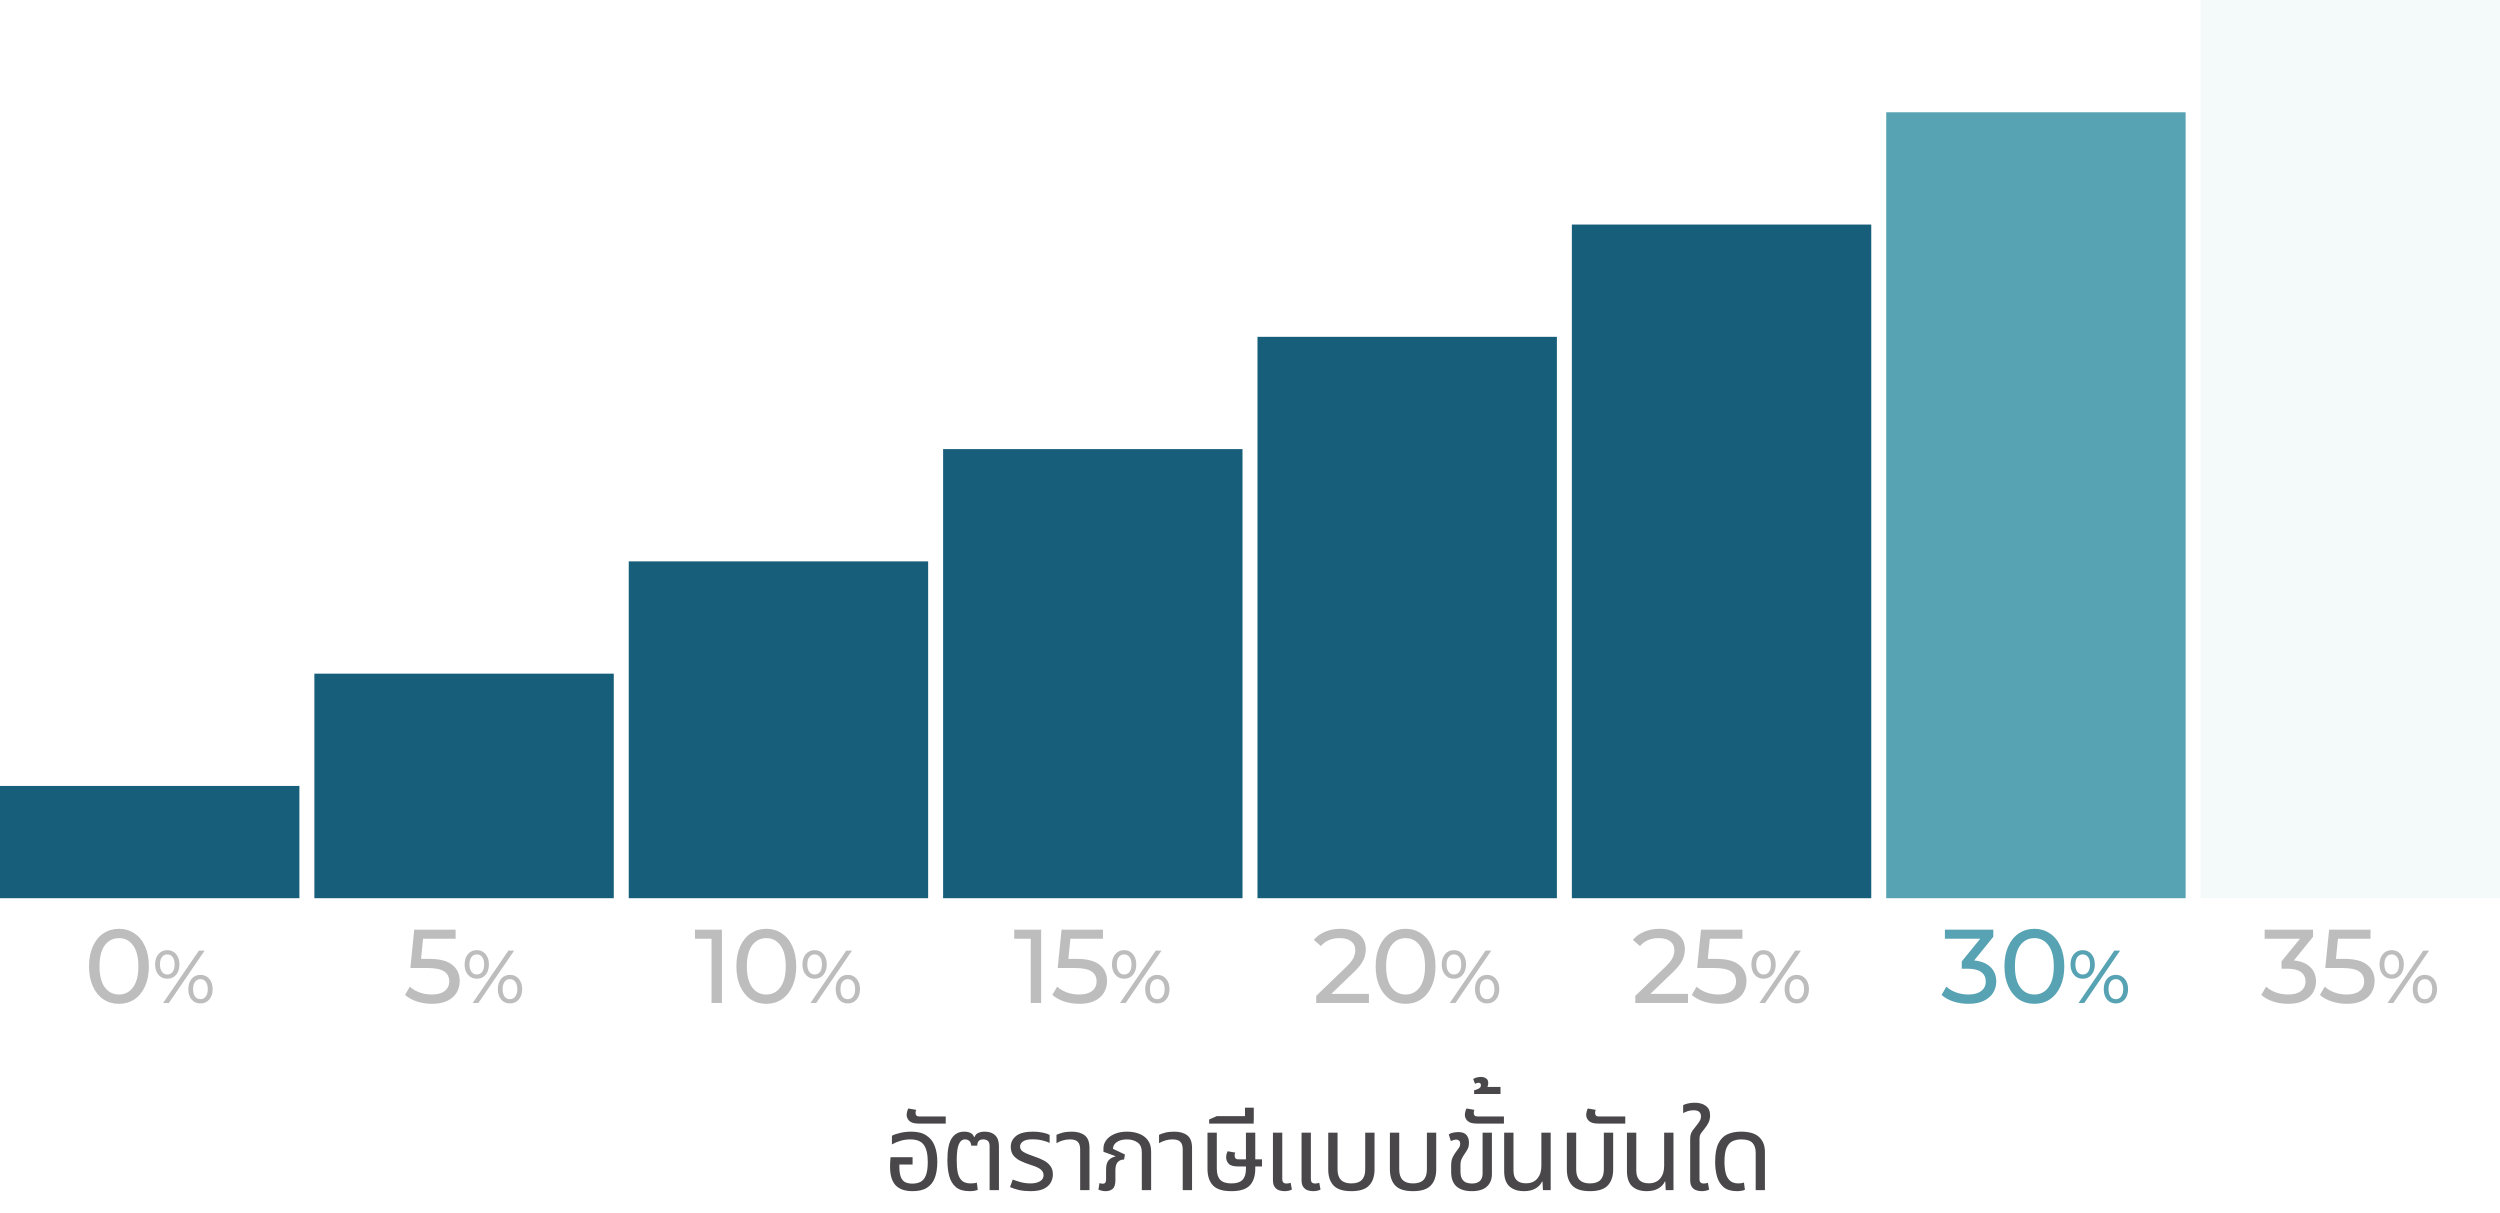
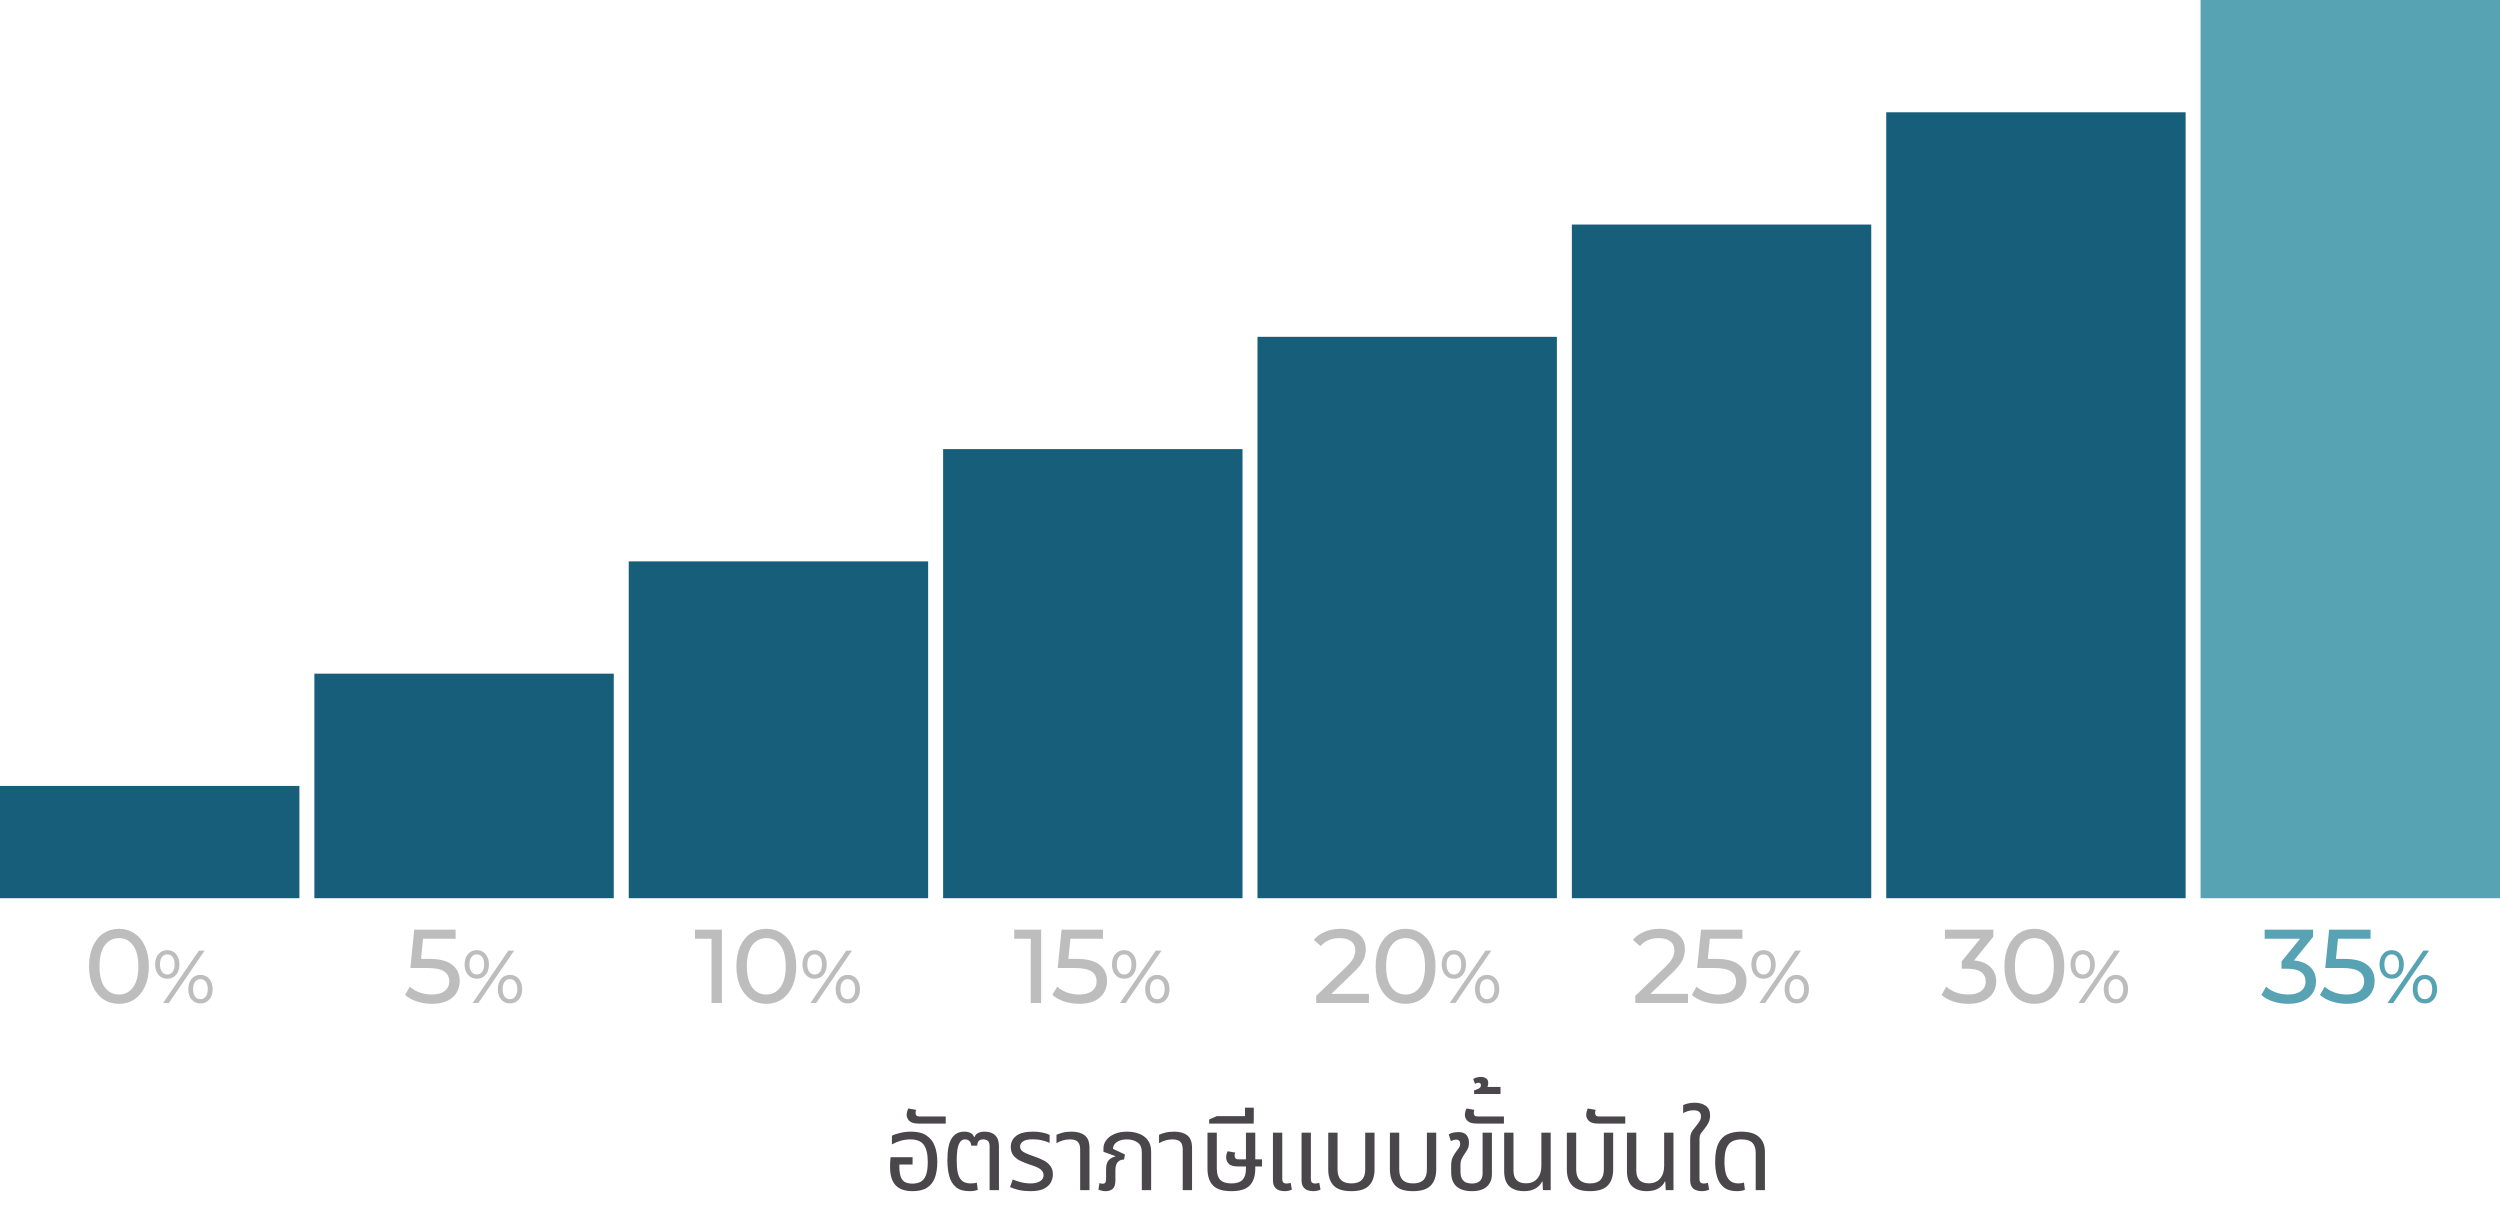
<svg xmlns="http://www.w3.org/2000/svg" width="334" height="162" viewBox="0 0 334 162" fill="none">
  <rect y="105" width="40" height="15" fill="#175E7A" />
  <rect x="42" y="90" width="40" height="30" fill="#175E7A" />
  <rect x="84" y="75" width="40" height="45" fill="#175E7A" />
  <rect x="126" y="60" width="40" height="60" fill="#175E7A" />
  <rect x="168" y="45" width="40" height="75" fill="#175E7A" />
  <rect x="210" y="30" width="40" height="90" fill="#175E7A" />
-   <rect x="252" y="15" width="40" height="105" fill="#57A3B3" />
-   <rect x="294" width="40" height="120" fill="#F4F9FA" />
+   <rect x="252" y="15" width="40" height="105" fill="#175E7A" />
+   <rect x="294" width="40" height="120" fill="#57A3B3" />
  <path d="M15.898 134.112C15.123 134.112 14.433 133.916 13.826 133.524C13.229 133.123 12.758 132.544 12.412 131.788C12.067 131.032 11.894 130.136 11.894 129.1C11.894 128.064 12.067 127.168 12.412 126.412C12.758 125.656 13.229 125.082 13.826 124.69C14.433 124.289 15.123 124.088 15.898 124.088C16.663 124.088 17.345 124.289 17.942 124.69C18.549 125.082 19.025 125.656 19.37 126.412C19.715 127.168 19.888 128.064 19.888 129.1C19.888 130.136 19.715 131.032 19.37 131.788C19.025 132.544 18.549 133.123 17.942 133.524C17.345 133.916 16.663 134.112 15.898 134.112ZM15.898 132.866C16.682 132.866 17.308 132.544 17.774 131.9C18.25 131.256 18.488 130.323 18.488 129.1C18.488 127.877 18.25 126.944 17.774 126.3C17.308 125.656 16.682 125.334 15.898 125.334C15.105 125.334 14.47 125.656 13.994 126.3C13.527 126.944 13.294 127.877 13.294 129.1C13.294 130.323 13.527 131.256 13.994 131.9C14.47 132.544 15.105 132.866 15.898 132.866ZM22.35 130.76C21.863 130.76 21.47 130.583 21.17 130.23C20.87 129.877 20.72 129.417 20.72 128.85C20.72 128.283 20.87 127.823 21.17 127.47C21.47 127.117 21.863 126.94 22.35 126.94C22.837 126.94 23.227 127.117 23.52 127.47C23.82 127.817 23.97 128.277 23.97 128.85C23.97 129.423 23.82 129.887 23.52 130.24C23.227 130.587 22.837 130.76 22.35 130.76ZM26.57 127H27.34L22.56 134H21.79L26.57 127ZM22.35 130.19C22.657 130.19 22.897 130.073 23.07 129.84C23.243 129.6 23.33 129.27 23.33 128.85C23.33 128.43 23.243 128.103 23.07 127.87C22.897 127.63 22.657 127.51 22.35 127.51C22.05 127.51 21.81 127.63 21.63 127.87C21.457 128.11 21.37 128.437 21.37 128.85C21.37 129.263 21.457 129.59 21.63 129.83C21.81 130.07 22.05 130.19 22.35 130.19ZM26.78 134.06C26.293 134.06 25.9 133.887 25.6 133.54C25.307 133.187 25.16 132.723 25.16 132.15C25.16 131.577 25.307 131.117 25.6 130.77C25.9 130.417 26.293 130.24 26.78 130.24C27.267 130.24 27.66 130.417 27.96 130.77C28.26 131.123 28.41 131.583 28.41 132.15C28.41 132.717 28.26 133.177 27.96 133.53C27.66 133.883 27.267 134.06 26.78 134.06ZM26.78 133.49C27.08 133.49 27.317 133.37 27.49 133.13C27.67 132.89 27.76 132.563 27.76 132.15C27.76 131.737 27.67 131.41 27.49 131.17C27.317 130.93 27.08 130.81 26.78 130.81C26.473 130.81 26.233 130.93 26.06 131.17C25.887 131.403 25.8 131.73 25.8 132.15C25.8 132.57 25.887 132.9 26.06 133.14C26.233 133.373 26.473 133.49 26.78 133.49Z" fill="#BDBDBD" />
  <path d="M57.344 128.106C58.744 128.106 59.77 128.372 60.424 128.904C61.086 129.427 61.418 130.145 61.418 131.06C61.418 131.639 61.278 132.161 60.998 132.628C60.727 133.085 60.312 133.449 59.752 133.72C59.201 133.981 58.52 134.112 57.708 134.112C57.017 134.112 56.35 134.009 55.706 133.804C55.062 133.589 54.53 133.295 54.11 132.922L54.754 131.816C55.09 132.133 55.519 132.39 56.042 132.586C56.564 132.773 57.115 132.866 57.694 132.866C58.431 132.866 59 132.712 59.402 132.404C59.812 132.087 60.018 131.657 60.018 131.116C60.018 130.528 59.794 130.085 59.346 129.786C58.898 129.478 58.132 129.324 57.05 129.324H54.824L55.342 124.2H60.872V125.418H56.518L56.252 128.106H57.344ZM63.701 130.76C63.214 130.76 62.821 130.583 62.521 130.23C62.221 129.877 62.071 129.417 62.071 128.85C62.071 128.283 62.221 127.823 62.521 127.47C62.821 127.117 63.214 126.94 63.701 126.94C64.187 126.94 64.577 127.117 64.871 127.47C65.171 127.817 65.321 128.277 65.321 128.85C65.321 129.423 65.171 129.887 64.871 130.24C64.577 130.587 64.187 130.76 63.701 130.76ZM67.921 127H68.691L63.911 134H63.141L67.921 127ZM63.701 130.19C64.007 130.19 64.247 130.073 64.421 129.84C64.594 129.6 64.681 129.27 64.681 128.85C64.681 128.43 64.594 128.103 64.421 127.87C64.247 127.63 64.007 127.51 63.701 127.51C63.401 127.51 63.161 127.63 62.981 127.87C62.807 128.11 62.721 128.437 62.721 128.85C62.721 129.263 62.807 129.59 62.981 129.83C63.161 130.07 63.401 130.19 63.701 130.19ZM68.131 134.06C67.644 134.06 67.251 133.887 66.951 133.54C66.657 133.187 66.511 132.723 66.511 132.15C66.511 131.577 66.657 131.117 66.951 130.77C67.251 130.417 67.644 130.24 68.131 130.24C68.617 130.24 69.011 130.417 69.311 130.77C69.611 131.123 69.761 131.583 69.761 132.15C69.761 132.717 69.611 133.177 69.311 133.53C69.011 133.883 68.617 134.06 68.131 134.06ZM68.131 133.49C68.431 133.49 68.667 133.37 68.841 133.13C69.021 132.89 69.111 132.563 69.111 132.15C69.111 131.737 69.021 131.41 68.841 131.17C68.667 130.93 68.431 130.81 68.131 130.81C67.824 130.81 67.584 130.93 67.411 131.17C67.237 131.403 67.151 131.73 67.151 132.15C67.151 132.57 67.237 132.9 67.411 133.14C67.584 133.373 67.824 133.49 68.131 133.49Z" fill="#BDBDBD" />
  <path d="M96.446 124.2V134H95.06V125.418H92.848V124.2H96.446ZM102.384 134.112C101.609 134.112 100.919 133.916 100.312 133.524C99.715 133.123 99.243 132.544 98.898 131.788C98.553 131.032 98.38 130.136 98.38 129.1C98.38 128.064 98.553 127.168 98.898 126.412C99.243 125.656 99.715 125.082 100.312 124.69C100.919 124.289 101.609 124.088 102.384 124.088C103.149 124.088 103.831 124.289 104.428 124.69C105.035 125.082 105.511 125.656 105.856 126.412C106.201 127.168 106.374 128.064 106.374 129.1C106.374 130.136 106.201 131.032 105.856 131.788C105.511 132.544 105.035 133.123 104.428 133.524C103.831 133.916 103.149 134.112 102.384 134.112ZM102.384 132.866C103.168 132.866 103.793 132.544 104.26 131.9C104.736 131.256 104.974 130.323 104.974 129.1C104.974 127.877 104.736 126.944 104.26 126.3C103.793 125.656 103.168 125.334 102.384 125.334C101.591 125.334 100.956 125.656 100.48 126.3C100.013 126.944 99.78 127.877 99.78 129.1C99.78 130.323 100.013 131.256 100.48 131.9C100.956 132.544 101.591 132.866 102.384 132.866ZM108.836 130.76C108.349 130.76 107.956 130.583 107.656 130.23C107.356 129.877 107.206 129.417 107.206 128.85C107.206 128.283 107.356 127.823 107.656 127.47C107.956 127.117 108.349 126.94 108.836 126.94C109.323 126.94 109.713 127.117 110.006 127.47C110.306 127.817 110.456 128.277 110.456 128.85C110.456 129.423 110.306 129.887 110.006 130.24C109.713 130.587 109.323 130.76 108.836 130.76ZM113.056 127H113.826L109.046 134H108.276L113.056 127ZM108.836 130.19C109.143 130.19 109.383 130.073 109.556 129.84C109.729 129.6 109.816 129.27 109.816 128.85C109.816 128.43 109.729 128.103 109.556 127.87C109.383 127.63 109.143 127.51 108.836 127.51C108.536 127.51 108.296 127.63 108.116 127.87C107.943 128.11 107.856 128.437 107.856 128.85C107.856 129.263 107.943 129.59 108.116 129.83C108.296 130.07 108.536 130.19 108.836 130.19ZM113.266 134.06C112.779 134.06 112.386 133.887 112.086 133.54C111.793 133.187 111.646 132.723 111.646 132.15C111.646 131.577 111.793 131.117 112.086 130.77C112.386 130.417 112.779 130.24 113.266 130.24C113.753 130.24 114.146 130.417 114.446 130.77C114.746 131.123 114.896 131.583 114.896 132.15C114.896 132.717 114.746 133.177 114.446 133.53C114.146 133.883 113.753 134.06 113.266 134.06ZM113.266 133.49C113.566 133.49 113.803 133.37 113.976 133.13C114.156 132.89 114.246 132.563 114.246 132.15C114.246 131.737 114.156 131.41 113.976 131.17C113.803 130.93 113.566 130.81 113.266 130.81C112.959 130.81 112.719 130.93 112.546 131.17C112.373 131.403 112.286 131.73 112.286 132.15C112.286 132.57 112.373 132.9 112.546 133.14C112.719 133.373 112.959 133.49 113.266 133.49Z" fill="#BDBDBD" />
  <path d="M139.096 124.2V134H137.71V125.418H135.498V124.2H139.096ZM143.829 128.106C145.229 128.106 146.256 128.372 146.909 128.904C147.572 129.427 147.903 130.145 147.903 131.06C147.903 131.639 147.763 132.161 147.483 132.628C147.213 133.085 146.797 133.449 146.237 133.72C145.687 133.981 145.005 134.112 144.193 134.112C143.503 134.112 142.835 134.009 142.191 133.804C141.547 133.589 141.015 133.295 140.595 132.922L141.239 131.816C141.575 132.133 142.005 132.39 142.527 132.586C143.05 132.773 143.601 132.866 144.179 132.866C144.917 132.866 145.486 132.712 145.887 132.404C146.298 132.087 146.503 131.657 146.503 131.116C146.503 130.528 146.279 130.085 145.831 129.786C145.383 129.478 144.618 129.324 143.535 129.324H141.309L141.827 124.2H147.357V125.418H143.003L142.737 128.106H143.829ZM150.186 130.76C149.7 130.76 149.306 130.583 149.006 130.23C148.706 129.877 148.556 129.417 148.556 128.85C148.556 128.283 148.706 127.823 149.006 127.47C149.306 127.117 149.7 126.94 150.186 126.94C150.673 126.94 151.063 127.117 151.356 127.47C151.656 127.817 151.806 128.277 151.806 128.85C151.806 129.423 151.656 129.887 151.356 130.24C151.063 130.587 150.673 130.76 150.186 130.76ZM154.406 127H155.176L150.396 134H149.626L154.406 127ZM150.186 130.19C150.493 130.19 150.733 130.073 150.906 129.84C151.08 129.6 151.166 129.27 151.166 128.85C151.166 128.43 151.08 128.103 150.906 127.87C150.733 127.63 150.493 127.51 150.186 127.51C149.886 127.51 149.646 127.63 149.466 127.87C149.293 128.11 149.206 128.437 149.206 128.85C149.206 129.263 149.293 129.59 149.466 129.83C149.646 130.07 149.886 130.19 150.186 130.19ZM154.616 134.06C154.13 134.06 153.736 133.887 153.436 133.54C153.143 133.187 152.996 132.723 152.996 132.15C152.996 131.577 153.143 131.117 153.436 130.77C153.736 130.417 154.13 130.24 154.616 130.24C155.103 130.24 155.496 130.417 155.796 130.77C156.096 131.123 156.246 131.583 156.246 132.15C156.246 132.717 156.096 133.177 155.796 133.53C155.496 133.883 155.103 134.06 154.616 134.06ZM154.616 133.49C154.916 133.49 155.153 133.37 155.326 133.13C155.506 132.89 155.596 132.563 155.596 132.15C155.596 131.737 155.506 131.41 155.326 131.17C155.153 130.93 154.916 130.81 154.616 130.81C154.31 130.81 154.07 130.93 153.896 131.17C153.723 131.403 153.636 131.73 153.636 132.15C153.636 132.57 153.723 132.9 153.896 133.14C154.07 133.373 154.31 133.49 154.616 133.49Z" fill="#BDBDBD" />
  <path d="M182.888 132.782V134H175.846V133.048L179.836 129.198C180.321 128.731 180.648 128.33 180.816 127.994C180.984 127.649 181.068 127.303 181.068 126.958C181.068 126.445 180.886 126.048 180.522 125.768C180.167 125.479 179.654 125.334 178.982 125.334C177.899 125.334 177.064 125.689 176.476 126.398L175.524 125.572C175.907 125.105 176.406 124.741 177.022 124.48C177.647 124.219 178.343 124.088 179.108 124.088C180.135 124.088 180.951 124.335 181.558 124.83C182.165 125.315 182.468 125.978 182.468 126.818C182.468 127.341 182.356 127.835 182.132 128.302C181.908 128.769 181.483 129.301 180.858 129.898L177.862 132.782H182.888ZM187.792 134.112C187.018 134.112 186.327 133.916 185.72 133.524C185.123 133.123 184.652 132.544 184.306 131.788C183.961 131.032 183.788 130.136 183.788 129.1C183.788 128.064 183.961 127.168 184.306 126.412C184.652 125.656 185.123 125.082 185.72 124.69C186.327 124.289 187.018 124.088 187.792 124.088C188.558 124.088 189.239 124.289 189.836 124.69C190.443 125.082 190.919 125.656 191.264 126.412C191.61 127.168 191.782 128.064 191.782 129.1C191.782 130.136 191.61 131.032 191.264 131.788C190.919 132.544 190.443 133.123 189.836 133.524C189.239 133.916 188.558 134.112 187.792 134.112ZM187.792 132.866C188.576 132.866 189.202 132.544 189.668 131.9C190.144 131.256 190.382 130.323 190.382 129.1C190.382 127.877 190.144 126.944 189.668 126.3C189.202 125.656 188.576 125.334 187.792 125.334C186.999 125.334 186.364 125.656 185.888 126.3C185.422 126.944 185.188 127.877 185.188 129.1C185.188 130.323 185.422 131.256 185.888 131.9C186.364 132.544 186.999 132.866 187.792 132.866ZM194.244 130.76C193.757 130.76 193.364 130.583 193.064 130.23C192.764 129.877 192.614 129.417 192.614 128.85C192.614 128.283 192.764 127.823 193.064 127.47C193.364 127.117 193.757 126.94 194.244 126.94C194.731 126.94 195.121 127.117 195.414 127.47C195.714 127.817 195.864 128.277 195.864 128.85C195.864 129.423 195.714 129.887 195.414 130.24C195.121 130.587 194.731 130.76 194.244 130.76ZM198.464 127H199.234L194.454 134H193.684L198.464 127ZM194.244 130.19C194.551 130.19 194.791 130.073 194.964 129.84C195.137 129.6 195.224 129.27 195.224 128.85C195.224 128.43 195.137 128.103 194.964 127.87C194.791 127.63 194.551 127.51 194.244 127.51C193.944 127.51 193.704 127.63 193.524 127.87C193.351 128.11 193.264 128.437 193.264 128.85C193.264 129.263 193.351 129.59 193.524 129.83C193.704 130.07 193.944 130.19 194.244 130.19ZM198.674 134.06C198.187 134.06 197.794 133.887 197.494 133.54C197.201 133.187 197.054 132.723 197.054 132.15C197.054 131.577 197.201 131.117 197.494 130.77C197.794 130.417 198.187 130.24 198.674 130.24C199.161 130.24 199.554 130.417 199.854 130.77C200.154 131.123 200.304 131.583 200.304 132.15C200.304 132.717 200.154 133.177 199.854 133.53C199.554 133.883 199.161 134.06 198.674 134.06ZM198.674 133.49C198.974 133.49 199.211 133.37 199.384 133.13C199.564 132.89 199.654 132.563 199.654 132.15C199.654 131.737 199.564 131.41 199.384 131.17C199.211 130.93 198.974 130.81 198.674 130.81C198.367 130.81 198.127 130.93 197.954 131.17C197.781 131.403 197.694 131.73 197.694 132.15C197.694 132.57 197.781 132.9 197.954 133.14C198.127 133.373 198.367 133.49 198.674 133.49Z" fill="#BDBDBD" />
  <path d="M225.517 132.782V134H218.475V133.048L222.465 129.198C222.95 128.731 223.277 128.33 223.445 127.994C223.613 127.649 223.697 127.303 223.697 126.958C223.697 126.445 223.515 126.048 223.151 125.768C222.796 125.479 222.283 125.334 221.611 125.334C220.528 125.334 219.693 125.689 219.105 126.398L218.153 125.572C218.536 125.105 219.035 124.741 219.651 124.48C220.276 124.219 220.972 124.088 221.737 124.088C222.764 124.088 223.58 124.335 224.187 124.83C224.794 125.315 225.097 125.978 225.097 126.818C225.097 127.341 224.985 127.835 224.761 128.302C224.537 128.769 224.112 129.301 223.487 129.898L220.491 132.782H225.517ZM229.258 128.106C230.658 128.106 231.685 128.372 232.338 128.904C233.001 129.427 233.332 130.145 233.332 131.06C233.332 131.639 233.192 132.161 232.912 132.628C232.641 133.085 232.226 133.449 231.666 133.72C231.115 133.981 230.434 134.112 229.622 134.112C228.931 134.112 228.264 134.009 227.62 133.804C226.976 133.589 226.444 133.295 226.024 132.922L226.668 131.816C227.004 132.133 227.433 132.39 227.956 132.586C228.479 132.773 229.029 132.866 229.608 132.866C230.345 132.866 230.915 132.712 231.316 132.404C231.727 132.087 231.932 131.657 231.932 131.116C231.932 130.528 231.708 130.085 231.26 129.786C230.812 129.478 230.047 129.324 228.964 129.324H226.738L227.256 124.2H232.786V125.418H228.432L228.166 128.106H229.258ZM235.615 130.76C235.129 130.76 234.735 130.583 234.435 130.23C234.135 129.877 233.985 129.417 233.985 128.85C233.985 128.283 234.135 127.823 234.435 127.47C234.735 127.117 235.129 126.94 235.615 126.94C236.102 126.94 236.492 127.117 236.785 127.47C237.085 127.817 237.235 128.277 237.235 128.85C237.235 129.423 237.085 129.887 236.785 130.24C236.492 130.587 236.102 130.76 235.615 130.76ZM239.835 127H240.605L235.825 134H235.055L239.835 127ZM235.615 130.19C235.922 130.19 236.162 130.073 236.335 129.84C236.509 129.6 236.595 129.27 236.595 128.85C236.595 128.43 236.509 128.103 236.335 127.87C236.162 127.63 235.922 127.51 235.615 127.51C235.315 127.51 235.075 127.63 234.895 127.87C234.722 128.11 234.635 128.437 234.635 128.85C234.635 129.263 234.722 129.59 234.895 129.83C235.075 130.07 235.315 130.19 235.615 130.19ZM240.045 134.06C239.559 134.06 239.165 133.887 238.865 133.54C238.572 133.187 238.425 132.723 238.425 132.15C238.425 131.577 238.572 131.117 238.865 130.77C239.165 130.417 239.559 130.24 240.045 130.24C240.532 130.24 240.925 130.417 241.225 130.77C241.525 131.123 241.675 131.583 241.675 132.15C241.675 132.717 241.525 133.177 241.225 133.53C240.925 133.883 240.532 134.06 240.045 134.06ZM240.045 133.49C240.345 133.49 240.582 133.37 240.755 133.13C240.935 132.89 241.025 132.563 241.025 132.15C241.025 131.737 240.935 131.41 240.755 131.17C240.582 130.93 240.345 130.81 240.045 130.81C239.739 130.81 239.499 130.93 239.325 131.17C239.152 131.403 239.065 131.73 239.065 132.15C239.065 132.57 239.152 132.9 239.325 133.14C239.499 133.373 239.739 133.49 240.045 133.49Z" fill="#BDBDBD" />
-   <path d="M263.745 128.316C264.707 128.409 265.439 128.708 265.943 129.212C266.447 129.707 266.699 130.341 266.699 131.116C266.699 131.676 266.559 132.185 266.279 132.642C265.999 133.09 265.579 133.449 265.019 133.72C264.469 133.981 263.792 134.112 262.989 134.112C262.289 134.112 261.617 134.009 260.973 133.804C260.329 133.589 259.802 133.295 259.391 132.922L260.035 131.816C260.371 132.133 260.801 132.39 261.323 132.586C261.846 132.773 262.401 132.866 262.989 132.866C263.717 132.866 264.282 132.712 264.683 132.404C265.094 132.096 265.299 131.671 265.299 131.13C265.299 130.589 265.099 130.169 264.697 129.87C264.296 129.571 263.689 129.422 262.877 129.422H262.093V128.442L264.557 125.418H259.839V124.2H266.307V125.152L263.745 128.316ZM271.799 134.112C271.024 134.112 270.334 133.916 269.727 133.524C269.13 133.123 268.658 132.544 268.313 131.788C267.968 131.032 267.795 130.136 267.795 129.1C267.795 128.064 267.968 127.168 268.313 126.412C268.658 125.656 269.13 125.082 269.727 124.69C270.334 124.289 271.024 124.088 271.799 124.088C272.564 124.088 273.246 124.289 273.843 124.69C274.45 125.082 274.926 125.656 275.271 126.412C275.616 127.168 275.789 128.064 275.789 129.1C275.789 130.136 275.616 131.032 275.271 131.788C274.926 132.544 274.45 133.123 273.843 133.524C273.246 133.916 272.564 134.112 271.799 134.112ZM271.799 132.866C272.583 132.866 273.208 132.544 273.675 131.9C274.151 131.256 274.389 130.323 274.389 129.1C274.389 127.877 274.151 126.944 273.675 126.3C273.208 125.656 272.583 125.334 271.799 125.334C271.006 125.334 270.371 125.656 269.895 126.3C269.428 126.944 269.195 127.877 269.195 129.1C269.195 130.323 269.428 131.256 269.895 131.9C270.371 132.544 271.006 132.866 271.799 132.866ZM278.251 130.76C277.764 130.76 277.371 130.583 277.071 130.23C276.771 129.877 276.621 129.417 276.621 128.85C276.621 128.283 276.771 127.823 277.071 127.47C277.371 127.117 277.764 126.94 278.251 126.94C278.738 126.94 279.128 127.117 279.421 127.47C279.721 127.817 279.871 128.277 279.871 128.85C279.871 129.423 279.721 129.887 279.421 130.24C279.128 130.587 278.738 130.76 278.251 130.76ZM282.471 127H283.241L278.461 134H277.691L282.471 127ZM278.251 130.19C278.558 130.19 278.798 130.073 278.971 129.84C279.144 129.6 279.231 129.27 279.231 128.85C279.231 128.43 279.144 128.103 278.971 127.87C278.798 127.63 278.558 127.51 278.251 127.51C277.951 127.51 277.711 127.63 277.531 127.87C277.358 128.11 277.271 128.437 277.271 128.85C277.271 129.263 277.358 129.59 277.531 129.83C277.711 130.07 277.951 130.19 278.251 130.19ZM282.681 134.06C282.194 134.06 281.801 133.887 281.501 133.54C281.208 133.187 281.061 132.723 281.061 132.15C281.061 131.577 281.208 131.117 281.501 130.77C281.801 130.417 282.194 130.24 282.681 130.24C283.168 130.24 283.561 130.417 283.861 130.77C284.161 131.123 284.311 131.583 284.311 132.15C284.311 132.717 284.161 133.177 283.861 133.53C283.561 133.883 283.168 134.06 282.681 134.06ZM282.681 133.49C282.981 133.49 283.218 133.37 283.391 133.13C283.571 132.89 283.661 132.563 283.661 132.15C283.661 131.737 283.571 131.41 283.391 131.17C283.218 130.93 282.981 130.81 282.681 130.81C282.374 130.81 282.134 130.93 281.961 131.17C281.788 131.403 281.701 131.73 281.701 132.15C281.701 132.57 281.788 132.9 281.961 133.14C282.134 133.373 282.374 133.49 282.681 133.49Z" fill="#57A3B3" />
-   <path d="M306.463 128.316C307.424 128.409 308.157 128.708 308.661 129.212C309.165 129.707 309.417 130.341 309.417 131.116C309.417 131.676 309.277 132.185 308.997 132.642C308.717 133.09 308.297 133.449 307.737 133.72C307.186 133.981 306.51 134.112 305.707 134.112C305.007 134.112 304.335 134.009 303.691 133.804C303.047 133.589 302.52 133.295 302.109 132.922L302.753 131.816C303.089 132.133 303.518 132.39 304.041 132.586C304.564 132.773 305.119 132.866 305.707 132.866C306.435 132.866 307 132.712 307.401 132.404C307.812 132.096 308.017 131.671 308.017 131.13C308.017 130.589 307.816 130.169 307.415 129.87C307.014 129.571 306.407 129.422 305.595 129.422H304.811V128.442L307.275 125.418H302.557V124.2H309.025V125.152L306.463 128.316ZM313.176 128.106C314.576 128.106 315.603 128.372 316.256 128.904C316.919 129.427 317.25 130.145 317.25 131.06C317.25 131.639 317.11 132.161 316.83 132.628C316.559 133.085 316.144 133.449 315.584 133.72C315.033 133.981 314.352 134.112 313.54 134.112C312.849 134.112 312.182 134.009 311.538 133.804C310.894 133.589 310.362 133.295 309.942 132.922L310.586 131.816C310.922 132.133 311.351 132.39 311.874 132.586C312.397 132.773 312.947 132.866 313.526 132.866C314.263 132.866 314.833 132.712 315.234 132.404C315.645 132.087 315.85 131.657 315.85 131.116C315.85 130.528 315.626 130.085 315.178 129.786C314.73 129.478 313.965 129.324 312.882 129.324H310.656L311.174 124.2H316.704V125.418H312.35L312.084 128.106H313.176ZM319.533 130.76C319.046 130.76 318.653 130.583 318.353 130.23C318.053 129.877 317.903 129.417 317.903 128.85C317.903 128.283 318.053 127.823 318.353 127.47C318.653 127.117 319.046 126.94 319.533 126.94C320.02 126.94 320.41 127.117 320.703 127.47C321.003 127.817 321.153 128.277 321.153 128.85C321.153 129.423 321.003 129.887 320.703 130.24C320.41 130.587 320.02 130.76 319.533 130.76ZM323.753 127H324.523L319.743 134H318.973L323.753 127ZM319.533 130.19C319.84 130.19 320.08 130.073 320.253 129.84C320.426 129.6 320.513 129.27 320.513 128.85C320.513 128.43 320.426 128.103 320.253 127.87C320.08 127.63 319.84 127.51 319.533 127.51C319.233 127.51 318.993 127.63 318.813 127.87C318.64 128.11 318.553 128.437 318.553 128.85C318.553 129.263 318.64 129.59 318.813 129.83C318.993 130.07 319.233 130.19 319.533 130.19ZM323.963 134.06C323.476 134.06 323.083 133.887 322.783 133.54C322.49 133.187 322.343 132.723 322.343 132.15C322.343 131.577 322.49 131.117 322.783 130.77C323.083 130.417 323.476 130.24 323.963 130.24C324.45 130.24 324.843 130.417 325.143 130.77C325.443 131.123 325.593 131.583 325.593 132.15C325.593 132.717 325.443 133.177 325.143 133.53C324.843 133.883 324.45 134.06 323.963 134.06ZM323.963 133.49C324.263 133.49 324.5 133.37 324.673 133.13C324.853 132.89 324.943 132.563 324.943 132.15C324.943 131.737 324.853 131.41 324.673 131.17C324.5 130.93 324.263 130.81 323.963 130.81C323.656 130.81 323.416 130.93 323.243 131.17C323.07 131.403 322.983 131.73 322.983 132.15C322.983 132.57 323.07 132.9 323.243 133.14C323.416 133.373 323.656 133.49 323.963 133.49Z" fill="#BDBDBD" />
+   <path d="M263.745 128.316C264.707 128.409 265.439 128.708 265.943 129.212C266.447 129.707 266.699 130.341 266.699 131.116C266.699 131.676 266.559 132.185 266.279 132.642C265.999 133.09 265.579 133.449 265.019 133.72C264.469 133.981 263.792 134.112 262.989 134.112C262.289 134.112 261.617 134.009 260.973 133.804C260.329 133.589 259.802 133.295 259.391 132.922L260.035 131.816C260.371 132.133 260.801 132.39 261.323 132.586C261.846 132.773 262.401 132.866 262.989 132.866C263.717 132.866 264.282 132.712 264.683 132.404C265.094 132.096 265.299 131.671 265.299 131.13C265.299 130.589 265.099 130.169 264.697 129.87C264.296 129.571 263.689 129.422 262.877 129.422H262.093V128.442L264.557 125.418H259.839V124.2H266.307V125.152L263.745 128.316ZM271.799 134.112C271.024 134.112 270.334 133.916 269.727 133.524C269.13 133.123 268.658 132.544 268.313 131.788C267.968 131.032 267.795 130.136 267.795 129.1C267.795 128.064 267.968 127.168 268.313 126.412C268.658 125.656 269.13 125.082 269.727 124.69C270.334 124.289 271.024 124.088 271.799 124.088C272.564 124.088 273.246 124.289 273.843 124.69C274.45 125.082 274.926 125.656 275.271 126.412C275.616 127.168 275.789 128.064 275.789 129.1C275.789 130.136 275.616 131.032 275.271 131.788C274.926 132.544 274.45 133.123 273.843 133.524C273.246 133.916 272.564 134.112 271.799 134.112ZM271.799 132.866C272.583 132.866 273.208 132.544 273.675 131.9C274.151 131.256 274.389 130.323 274.389 129.1C274.389 127.877 274.151 126.944 273.675 126.3C273.208 125.656 272.583 125.334 271.799 125.334C271.006 125.334 270.371 125.656 269.895 126.3C269.428 126.944 269.195 127.877 269.195 129.1C269.195 130.323 269.428 131.256 269.895 131.9C270.371 132.544 271.006 132.866 271.799 132.866ZM278.251 130.76C277.764 130.76 277.371 130.583 277.071 130.23C276.771 129.877 276.621 129.417 276.621 128.85C276.621 128.283 276.771 127.823 277.071 127.47C277.371 127.117 277.764 126.94 278.251 126.94C278.738 126.94 279.128 127.117 279.421 127.47C279.721 127.817 279.871 128.277 279.871 128.85C279.871 129.423 279.721 129.887 279.421 130.24C279.128 130.587 278.738 130.76 278.251 130.76ZM282.471 127H283.241L278.461 134H277.691L282.471 127ZM278.251 130.19C278.558 130.19 278.798 130.073 278.971 129.84C279.144 129.6 279.231 129.27 279.231 128.85C279.231 128.43 279.144 128.103 278.971 127.87C278.798 127.63 278.558 127.51 278.251 127.51C277.951 127.51 277.711 127.63 277.531 127.87C277.358 128.11 277.271 128.437 277.271 128.85C277.271 129.263 277.358 129.59 277.531 129.83C277.711 130.07 277.951 130.19 278.251 130.19ZM282.681 134.06C282.194 134.06 281.801 133.887 281.501 133.54C281.208 133.187 281.061 132.723 281.061 132.15C281.061 131.577 281.208 131.117 281.501 130.77C281.801 130.417 282.194 130.24 282.681 130.24C283.168 130.24 283.561 130.417 283.861 130.77C284.161 131.123 284.311 131.583 284.311 132.15C284.311 132.717 284.161 133.177 283.861 133.53C283.561 133.883 283.168 134.06 282.681 134.06ZM282.681 133.49C282.981 133.49 283.218 133.37 283.391 133.13C283.571 132.89 283.661 132.563 283.661 132.15C283.661 131.737 283.571 131.41 283.391 131.17C283.218 130.93 282.981 130.81 282.681 130.81C282.374 130.81 282.134 130.93 281.961 131.17C281.788 131.403 281.701 131.73 281.701 132.15C281.701 132.57 281.788 132.9 281.961 133.14C282.134 133.373 282.374 133.49 282.681 133.49Z" fill="#BDBDBD" />
+   <path d="M306.463 128.316C307.424 128.409 308.157 128.708 308.661 129.212C309.165 129.707 309.417 130.341 309.417 131.116C309.417 131.676 309.277 132.185 308.997 132.642C308.717 133.09 308.297 133.449 307.737 133.72C307.186 133.981 306.51 134.112 305.707 134.112C305.007 134.112 304.335 134.009 303.691 133.804C303.047 133.589 302.52 133.295 302.109 132.922L302.753 131.816C303.089 132.133 303.518 132.39 304.041 132.586C304.564 132.773 305.119 132.866 305.707 132.866C306.435 132.866 307 132.712 307.401 132.404C307.812 132.096 308.017 131.671 308.017 131.13C308.017 130.589 307.816 130.169 307.415 129.87C307.014 129.571 306.407 129.422 305.595 129.422H304.811V128.442L307.275 125.418H302.557V124.2H309.025V125.152L306.463 128.316ZM313.176 128.106C314.576 128.106 315.603 128.372 316.256 128.904C316.919 129.427 317.25 130.145 317.25 131.06C317.25 131.639 317.11 132.161 316.83 132.628C316.559 133.085 316.144 133.449 315.584 133.72C315.033 133.981 314.352 134.112 313.54 134.112C312.849 134.112 312.182 134.009 311.538 133.804C310.894 133.589 310.362 133.295 309.942 132.922L310.586 131.816C310.922 132.133 311.351 132.39 311.874 132.586C312.397 132.773 312.947 132.866 313.526 132.866C314.263 132.866 314.833 132.712 315.234 132.404C315.645 132.087 315.85 131.657 315.85 131.116C315.85 130.528 315.626 130.085 315.178 129.786C314.73 129.478 313.965 129.324 312.882 129.324H310.656L311.174 124.2H316.704V125.418H312.35L312.084 128.106H313.176ZM319.533 130.76C319.046 130.76 318.653 130.583 318.353 130.23C318.053 129.877 317.903 129.417 317.903 128.85C317.903 128.283 318.053 127.823 318.353 127.47C318.653 127.117 319.046 126.94 319.533 126.94C320.02 126.94 320.41 127.117 320.703 127.47C321.003 127.817 321.153 128.277 321.153 128.85C321.153 129.423 321.003 129.887 320.703 130.24C320.41 130.587 320.02 130.76 319.533 130.76ZM323.753 127H324.523L319.743 134H318.973L323.753 127ZM319.533 130.19C319.84 130.19 320.08 130.073 320.253 129.84C320.426 129.6 320.513 129.27 320.513 128.85C320.513 128.43 320.426 128.103 320.253 127.87C320.08 127.63 319.84 127.51 319.533 127.51C319.233 127.51 318.993 127.63 318.813 127.87C318.64 128.11 318.553 128.437 318.553 128.85C318.553 129.263 318.64 129.59 318.813 129.83C318.993 130.07 319.233 130.19 319.533 130.19ZM323.963 134.06C323.476 134.06 323.083 133.887 322.783 133.54C322.49 133.187 322.343 132.723 322.343 132.15C322.343 131.577 322.49 131.117 322.783 130.77C323.083 130.417 323.476 130.24 323.963 130.24C324.45 130.24 324.843 130.417 325.143 130.77C325.443 131.123 325.593 131.583 325.593 132.15C325.593 132.717 325.443 133.177 325.143 133.53C324.843 133.883 324.45 134.06 323.963 134.06ZM323.963 133.49C324.263 133.49 324.5 133.37 324.673 133.13C324.853 132.89 324.943 132.563 324.943 132.15C324.943 131.737 324.853 131.41 324.673 131.17C324.5 130.93 324.263 130.81 323.963 130.81C323.656 130.81 323.416 130.93 323.243 131.17C323.07 131.403 322.983 131.73 322.983 132.15C322.983 132.57 323.07 132.9 323.243 133.14C323.416 133.373 323.656 133.49 323.963 133.49Z" fill="#57A3B3" />
  <path d="M121.92 159.14C120.912 159.14 120.156 158.879 119.652 158.356C119.157 157.824 118.91 156.993 118.91 155.864C118.91 155.677 118.914 155.477 118.924 155.262C118.942 155.038 118.961 154.819 118.98 154.604H121.92V155.584H120.156V155.864C120.156 156.452 120.221 156.914 120.352 157.25C120.482 157.577 120.674 157.805 120.926 157.936C121.187 158.067 121.509 158.132 121.892 158.132C122.312 158.132 122.676 158.053 122.984 157.894C123.292 157.735 123.53 157.446 123.698 157.026C123.866 156.606 123.95 156.004 123.95 155.22C123.95 154.193 123.772 153.437 123.418 152.952C123.072 152.467 122.47 152.224 121.612 152.224C121.164 152.224 120.734 152.285 120.324 152.406C119.922 152.518 119.535 152.681 119.162 152.896V151.734C119.442 151.585 119.81 151.459 120.268 151.356C120.725 151.244 121.224 151.188 121.766 151.188C122.587 151.188 123.25 151.356 123.754 151.692C124.267 152.019 124.64 152.485 124.874 153.092C125.107 153.689 125.224 154.399 125.224 155.22C125.224 156.041 125.116 156.746 124.902 157.334C124.687 157.922 124.337 158.37 123.852 158.678C123.376 158.986 122.732 159.14 121.92 159.14ZM122.738 150.11C122.15 150.11 121.735 149.993 121.492 149.76C121.249 149.517 121.128 149.247 121.128 148.948C121.128 148.808 121.151 148.659 121.198 148.5C121.235 148.332 121.287 148.197 121.352 148.094L122.402 148.276C122.346 148.388 122.318 148.533 122.318 148.71C122.318 148.831 122.355 148.939 122.43 149.032C122.505 149.116 122.631 149.158 122.808 149.158H126.35V150.11H122.738ZM129.539 159.14C128.755 159.14 128.148 158.963 127.719 158.608C127.289 158.244 126.991 157.754 126.823 157.138C126.655 156.513 126.571 155.803 126.571 155.01C126.571 153.647 126.762 152.672 127.145 152.084C127.537 151.487 128.097 151.188 128.825 151.188C129.151 151.188 129.427 151.244 129.651 151.356C129.884 151.468 130.047 151.655 130.141 151.916H130.197C130.29 151.645 130.458 151.459 130.701 151.356C130.943 151.244 131.228 151.188 131.555 151.188C132.161 151.188 132.628 151.351 132.955 151.678C133.291 151.995 133.459 152.485 133.459 153.148V159H132.213V153.162C132.213 152.798 132.133 152.551 131.975 152.42C131.816 152.289 131.615 152.224 131.373 152.224C131.102 152.224 130.901 152.289 130.771 152.42C130.649 152.551 130.575 152.765 130.547 153.064H129.763C129.725 152.737 129.627 152.518 129.469 152.406C129.31 152.285 129.133 152.224 128.937 152.224C128.563 152.224 128.283 152.443 128.097 152.882C127.91 153.311 127.817 154.025 127.817 155.024C127.817 155.668 127.863 156.219 127.957 156.676C128.059 157.133 128.246 157.488 128.517 157.74C128.787 157.983 129.179 158.104 129.693 158.104C129.879 158.104 130.033 158.095 130.155 158.076C130.276 158.057 130.393 158.034 130.505 158.006L130.631 158.958C130.491 159.023 130.323 159.07 130.127 159.098C129.931 159.126 129.735 159.14 129.539 159.14ZM137.669 159.14C137.119 159.14 136.605 159.089 136.129 158.986C135.663 158.874 135.266 158.743 134.939 158.594L135.303 157.586C135.602 157.707 135.957 157.824 136.367 157.936C136.787 158.048 137.231 158.104 137.697 158.104C138.192 158.104 138.603 158.011 138.929 157.824C139.256 157.637 139.419 157.367 139.419 157.012C139.419 156.695 139.289 156.433 139.027 156.228C138.766 156.023 138.346 155.831 137.767 155.654C137.179 155.467 136.68 155.271 136.269 155.066C135.868 154.851 135.56 154.599 135.345 154.31C135.14 154.011 135.037 153.643 135.037 153.204C135.037 152.625 135.275 152.145 135.751 151.762C136.227 151.379 136.988 151.188 138.033 151.188C138.481 151.188 138.901 151.23 139.293 151.314C139.695 151.389 140.007 151.496 140.231 151.636V152.686C139.998 152.574 139.676 152.467 139.265 152.364C138.855 152.261 138.43 152.21 137.991 152.21C137.366 152.21 136.923 152.308 136.661 152.504C136.409 152.691 136.283 152.905 136.283 153.148C136.283 153.353 136.339 153.526 136.451 153.666C136.573 153.806 136.773 153.941 137.053 154.072C137.343 154.203 137.73 154.352 138.215 154.52C138.663 154.669 139.074 154.842 139.447 155.038C139.821 155.234 140.115 155.481 140.329 155.78C140.553 156.069 140.665 156.443 140.665 156.9C140.665 157.292 140.567 157.661 140.371 158.006C140.185 158.342 139.872 158.617 139.433 158.832C138.995 159.037 138.407 159.14 137.669 159.14ZM144.309 159V153.554C144.309 153.097 144.202 152.761 143.987 152.546C143.782 152.331 143.432 152.224 142.937 152.224C142.601 152.224 142.284 152.271 141.985 152.364C141.696 152.448 141.416 152.569 141.145 152.728V151.608C141.332 151.515 141.598 151.421 141.943 151.328C142.288 151.235 142.699 151.188 143.175 151.188C143.903 151.188 144.482 151.351 144.911 151.678C145.34 152.005 145.555 152.569 145.555 153.372V159H144.309ZM147.715 159.14C147.547 159.14 147.383 159.121 147.225 159.084C147.066 159.056 146.907 159.005 146.749 158.93L146.889 158.062C146.954 158.081 147.029 158.099 147.113 158.118C147.197 158.137 147.276 158.146 147.351 158.146C147.631 158.146 147.771 157.959 147.771 157.586V156.284C147.771 155.705 147.878 155.29 148.093 155.038C148.307 154.777 148.615 154.599 149.017 154.506L149.031 154.464L147.421 153.876V153.414C147.421 153.031 147.542 152.672 147.785 152.336C148.037 151.991 148.401 151.715 148.877 151.51C149.353 151.295 149.922 151.188 150.585 151.188C151.163 151.188 151.695 151.281 152.181 151.468C152.666 151.645 153.053 151.93 153.343 152.322C153.641 152.705 153.791 153.209 153.791 153.834V159H152.545V153.96C152.545 153.335 152.353 152.891 151.971 152.63C151.588 152.359 151.121 152.224 150.571 152.224C149.992 152.224 149.535 152.345 149.199 152.588C148.863 152.821 148.695 153.12 148.695 153.484L150.291 154.24L150.179 154.912C149.833 154.912 149.553 155.024 149.339 155.248C149.124 155.472 149.017 155.831 149.017 156.326V157.684C149.017 158.253 148.891 158.641 148.639 158.846C148.387 159.042 148.079 159.14 147.715 159.14ZM158.012 159V153.554C158.012 153.097 157.905 152.761 157.69 152.546C157.485 152.331 157.135 152.224 156.64 152.224C156.304 152.224 155.987 152.271 155.688 152.364C155.399 152.448 155.119 152.569 154.848 152.728V151.608C155.035 151.515 155.301 151.421 155.646 151.328C155.991 151.235 156.402 151.188 156.878 151.188C157.606 151.188 158.185 151.351 158.614 151.678C159.043 152.005 159.258 152.569 159.258 153.372V159H158.012ZM164.512 159.14C163.354 159.14 162.533 158.883 162.048 158.37C161.562 157.847 161.32 157.11 161.32 156.158V151.328H162.566V156.172C162.566 156.825 162.72 157.311 163.028 157.628C163.336 157.945 163.83 158.104 164.512 158.104C165.193 158.104 165.688 157.945 165.996 157.628C166.304 157.311 166.458 156.825 166.458 156.172V155.836H165.366C164.768 155.836 164.358 155.71 164.134 155.458C163.919 155.206 163.812 154.926 163.812 154.618C163.812 154.478 163.83 154.333 163.868 154.184C163.905 154.035 163.956 153.909 164.022 153.806L165.03 153.988C164.974 154.1 164.946 154.235 164.946 154.394C164.946 154.515 164.978 154.627 165.044 154.73C165.118 154.833 165.244 154.884 165.422 154.884H166.458V151.328H167.704V154.884H168.6V155.836H167.704V156.158C167.704 157.11 167.461 157.847 166.976 158.37C166.49 158.883 165.669 159.14 164.512 159.14ZM161.543 150.11V149.564L162.565 149.116H166.331V147.982H167.507V149.564H167.493V150.11H161.543ZM171.591 159.14C171.339 159.14 171.096 159.098 170.863 159.014C170.629 158.93 170.438 158.781 170.289 158.566C170.139 158.351 170.065 158.053 170.065 157.67V151.328H171.311V157.516C171.311 157.731 171.357 157.885 171.451 157.978C171.544 158.071 171.693 158.118 171.899 158.118C171.983 158.118 172.071 158.109 172.165 158.09C172.258 158.071 172.347 158.048 172.431 158.02L172.599 158.93C172.421 159.014 172.249 159.07 172.081 159.098C171.913 159.126 171.749 159.14 171.591 159.14ZM175.413 159.14C175.161 159.14 174.918 159.098 174.685 159.014C174.451 158.93 174.26 158.781 174.111 158.566C173.961 158.351 173.887 158.053 173.887 157.67V151.328H175.133V157.516C175.133 157.731 175.179 157.885 175.273 157.978C175.366 158.071 175.515 158.118 175.721 158.118C175.805 158.118 175.893 158.109 175.987 158.09C176.08 158.071 176.169 158.048 176.253 158.02L176.421 158.93C176.243 159.014 176.071 159.07 175.903 159.098C175.735 159.126 175.571 159.14 175.413 159.14ZM180.531 159.14C179.43 159.14 178.641 158.888 178.165 158.384C177.689 157.88 177.451 157.161 177.451 156.228V151.328H178.697V156.242C178.697 157.483 179.309 158.104 180.531 158.104C181.166 158.104 181.633 157.95 181.931 157.642C182.239 157.334 182.393 156.867 182.393 156.242V151.328H183.639V156.228C183.639 157.161 183.397 157.88 182.911 158.384C182.435 158.888 181.642 159.14 180.531 159.14ZM188.771 159.14C187.669 159.14 186.881 158.888 186.405 158.384C185.929 157.88 185.691 157.161 185.691 156.228V151.328H186.937V156.242C186.937 157.483 187.548 158.104 188.771 158.104C189.405 158.104 189.872 157.95 190.171 157.642C190.479 157.334 190.633 156.867 190.633 156.242V151.328H191.879V156.228C191.879 157.161 191.636 157.88 191.151 158.384C190.675 158.888 189.881 159.14 188.771 159.14ZM196.632 159.14C195.754 159.14 195.073 158.93 194.588 158.51C194.112 158.081 193.874 157.441 193.874 156.592V155.738C193.874 155.271 193.939 154.903 194.07 154.632C194.2 154.361 194.34 154.128 194.49 153.932C194.648 153.717 194.784 153.531 194.896 153.372C195.017 153.213 195.078 153.022 195.078 152.798C195.078 152.602 195.026 152.462 194.924 152.378C194.83 152.294 194.709 152.252 194.56 152.252C194.448 152.252 194.326 152.271 194.196 152.308C194.074 152.345 193.953 152.392 193.832 152.448L193.552 151.552C193.72 151.44 193.925 151.361 194.168 151.314C194.42 151.267 194.639 151.244 194.826 151.244C195.348 151.244 195.717 151.379 195.932 151.65C196.146 151.911 196.254 152.247 196.254 152.658C196.254 153.003 196.193 153.288 196.072 153.512C195.96 153.736 195.824 153.955 195.666 154.17C195.507 154.403 195.376 154.627 195.274 154.842C195.171 155.057 195.12 155.337 195.12 155.682V156.508C195.12 156.937 195.19 157.269 195.33 157.502C195.47 157.735 195.656 157.899 195.89 157.992C196.123 158.076 196.37 158.118 196.632 158.118C197.593 158.118 198.074 157.67 198.074 156.774V151.328H199.32V156.844C199.32 157.563 199.091 158.127 198.634 158.538C198.186 158.939 197.518 159.14 196.632 159.14ZM197.314 150.11C196.726 150.11 196.31 149.993 196.068 149.76C195.825 149.517 195.704 149.247 195.704 148.948C195.704 148.808 195.727 148.659 195.774 148.5C195.811 148.332 195.862 148.197 195.928 148.094L196.978 148.276C196.922 148.388 196.894 148.533 196.894 148.71C196.894 148.831 196.931 148.939 197.006 149.032C197.08 149.116 197.206 149.158 197.384 149.158H200.926V150.11H197.314ZM196.94 146.156V145.666C197.126 145.619 197.327 145.545 197.542 145.442C197.747 145.339 197.85 145.185 197.85 144.98C197.85 144.765 197.742 144.658 197.528 144.658C197.378 144.658 197.224 144.705 197.066 144.798L196.814 144.154C196.982 144.042 197.173 143.967 197.388 143.93C197.593 143.893 197.756 143.874 197.878 143.874C198.12 143.874 198.34 143.939 198.536 144.07C198.732 144.191 198.83 144.401 198.83 144.7C198.83 144.775 198.82 144.859 198.802 144.952C198.783 145.045 198.75 145.134 198.704 145.218H200.468V146.156H196.94ZM203.602 159.14C202.781 159.14 202.132 158.925 201.656 158.496C201.189 158.067 200.956 157.385 200.956 156.452V151.328H202.202V156.382C202.202 157.521 202.757 158.09 203.868 158.09C204.521 158.09 205.025 157.88 205.38 157.46C205.744 157.04 205.926 156.475 205.926 155.766V151.328H207.172V159H206.136L206.08 157.866H206.01C205.842 158.239 205.548 158.547 205.128 158.79C204.717 159.023 204.209 159.14 203.602 159.14ZM212.412 159.14C211.311 159.14 210.522 158.888 210.046 158.384C209.57 157.88 209.332 157.161 209.332 156.228V151.328H210.578V156.242C210.578 157.483 211.189 158.104 212.412 158.104C213.047 158.104 213.513 157.95 213.812 157.642C214.12 157.334 214.274 156.867 214.274 156.242V151.328H215.52V156.228C215.52 157.161 215.277 157.88 214.792 158.384C214.316 158.888 213.523 159.14 212.412 159.14ZM213.523 150.11C212.935 150.11 212.519 149.993 212.277 149.76C212.034 149.517 211.913 149.247 211.913 148.948C211.913 148.808 211.936 148.659 211.983 148.5C212.02 148.332 212.071 148.197 212.137 148.094L213.187 148.276C213.131 148.388 213.103 148.533 213.103 148.71C213.103 148.831 213.14 148.939 213.215 149.032C213.289 149.116 213.415 149.158 213.593 149.158H217.135V150.11H213.523ZM220.007 159.14C219.186 159.14 218.537 158.925 218.061 158.496C217.595 158.067 217.361 157.385 217.361 156.452V151.328H218.607V156.382C218.607 157.521 219.163 158.09 220.273 158.09C220.927 158.09 221.431 157.88 221.785 157.46C222.149 157.04 222.331 156.475 222.331 155.766V151.328H223.577V159H222.541L222.485 157.866H222.415C222.247 158.239 221.953 158.547 221.533 158.79C221.123 159.023 220.614 159.14 220.007 159.14ZM227.347 159.14C227.086 159.14 226.838 159.098 226.605 159.014C226.372 158.93 226.18 158.781 226.031 158.566C225.882 158.351 225.807 158.053 225.807 157.67V152.196C225.807 151.935 225.83 151.725 225.877 151.566C225.924 151.398 225.998 151.235 226.101 151.076C226.213 150.917 226.367 150.717 226.563 150.474C226.796 150.185 226.969 149.947 227.081 149.76C227.193 149.573 227.249 149.368 227.249 149.144C227.249 148.603 226.918 148.332 226.255 148.332C225.966 148.332 225.7 148.374 225.457 148.458C225.224 148.542 225.028 148.626 224.869 148.71V147.646C225 147.571 225.196 147.501 225.457 147.436C225.728 147.361 226.045 147.324 226.409 147.324C227.025 147.324 227.52 147.464 227.893 147.744C228.276 148.015 228.467 148.435 228.467 149.004C228.467 149.377 228.397 149.704 228.257 149.984C228.117 150.264 227.954 150.516 227.767 150.74C227.608 150.945 227.473 151.118 227.361 151.258C227.258 151.389 227.179 151.524 227.123 151.664C227.076 151.804 227.053 151.991 227.053 152.224V157.516C227.053 157.731 227.1 157.885 227.193 157.978C227.286 158.071 227.431 158.118 227.627 158.118C227.73 158.118 227.828 158.109 227.921 158.09C228.014 158.071 228.098 158.048 228.173 158.02L228.341 158.93C228.164 159.014 227.991 159.07 227.823 159.098C227.664 159.126 227.506 159.14 227.347 159.14ZM232.055 159.14C231.309 159.14 230.721 158.967 230.291 158.622C229.871 158.267 229.573 157.791 229.395 157.194C229.227 156.597 229.143 155.939 229.143 155.22C229.143 154.165 229.288 153.349 229.577 152.77C229.867 152.182 230.268 151.771 230.781 151.538C231.304 151.305 231.906 151.188 232.587 151.188C233.707 151.188 234.519 151.431 235.023 151.916C235.537 152.401 235.793 153.059 235.793 153.89V159H234.561V154.002C234.561 153.423 234.417 152.985 234.127 152.686C233.838 152.378 233.339 152.224 232.629 152.224C232.2 152.224 231.813 152.303 231.467 152.462C231.131 152.621 230.865 152.915 230.669 153.344C230.483 153.773 230.389 154.403 230.389 155.234C230.389 155.775 230.441 156.265 230.543 156.704C230.655 157.133 230.847 157.474 231.117 157.726C231.388 157.978 231.766 158.104 232.251 158.104C232.391 158.104 232.522 158.095 232.643 158.076C232.765 158.057 232.881 158.029 232.993 157.992L233.119 158.958C232.97 159.023 232.797 159.07 232.601 159.098C232.415 159.126 232.233 159.14 232.055 159.14Z" fill="#49474A" />
</svg>
